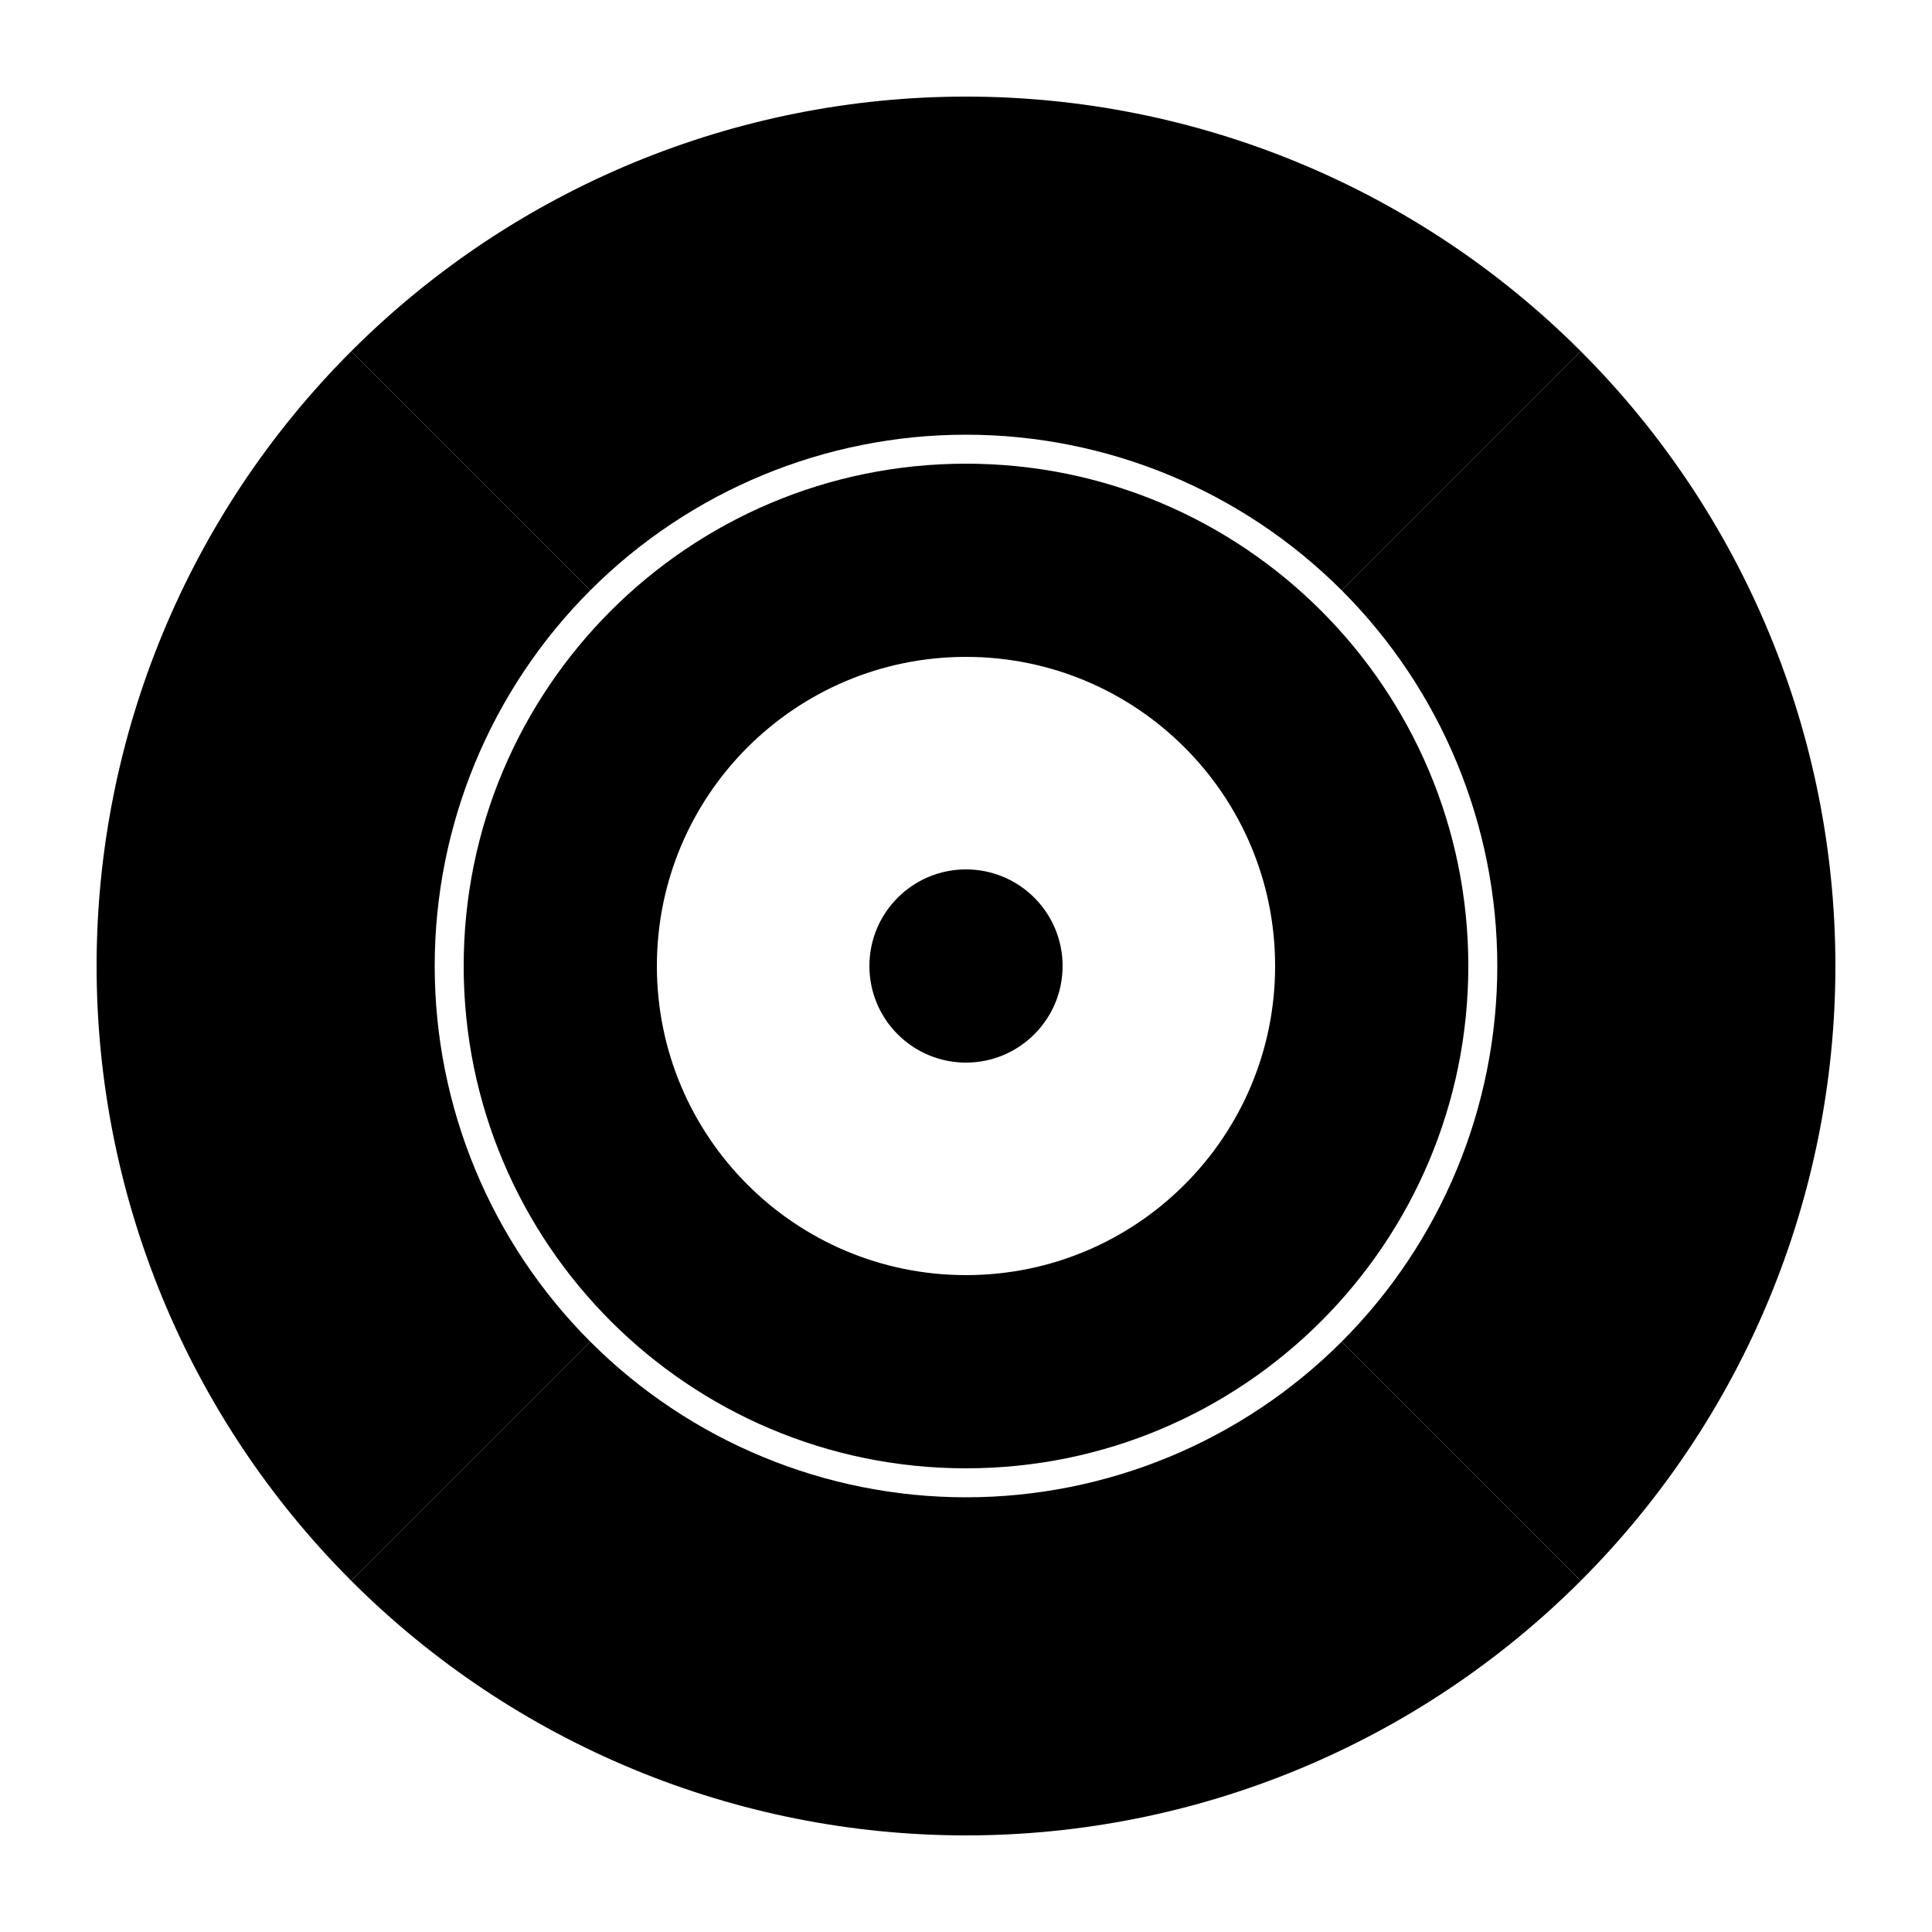
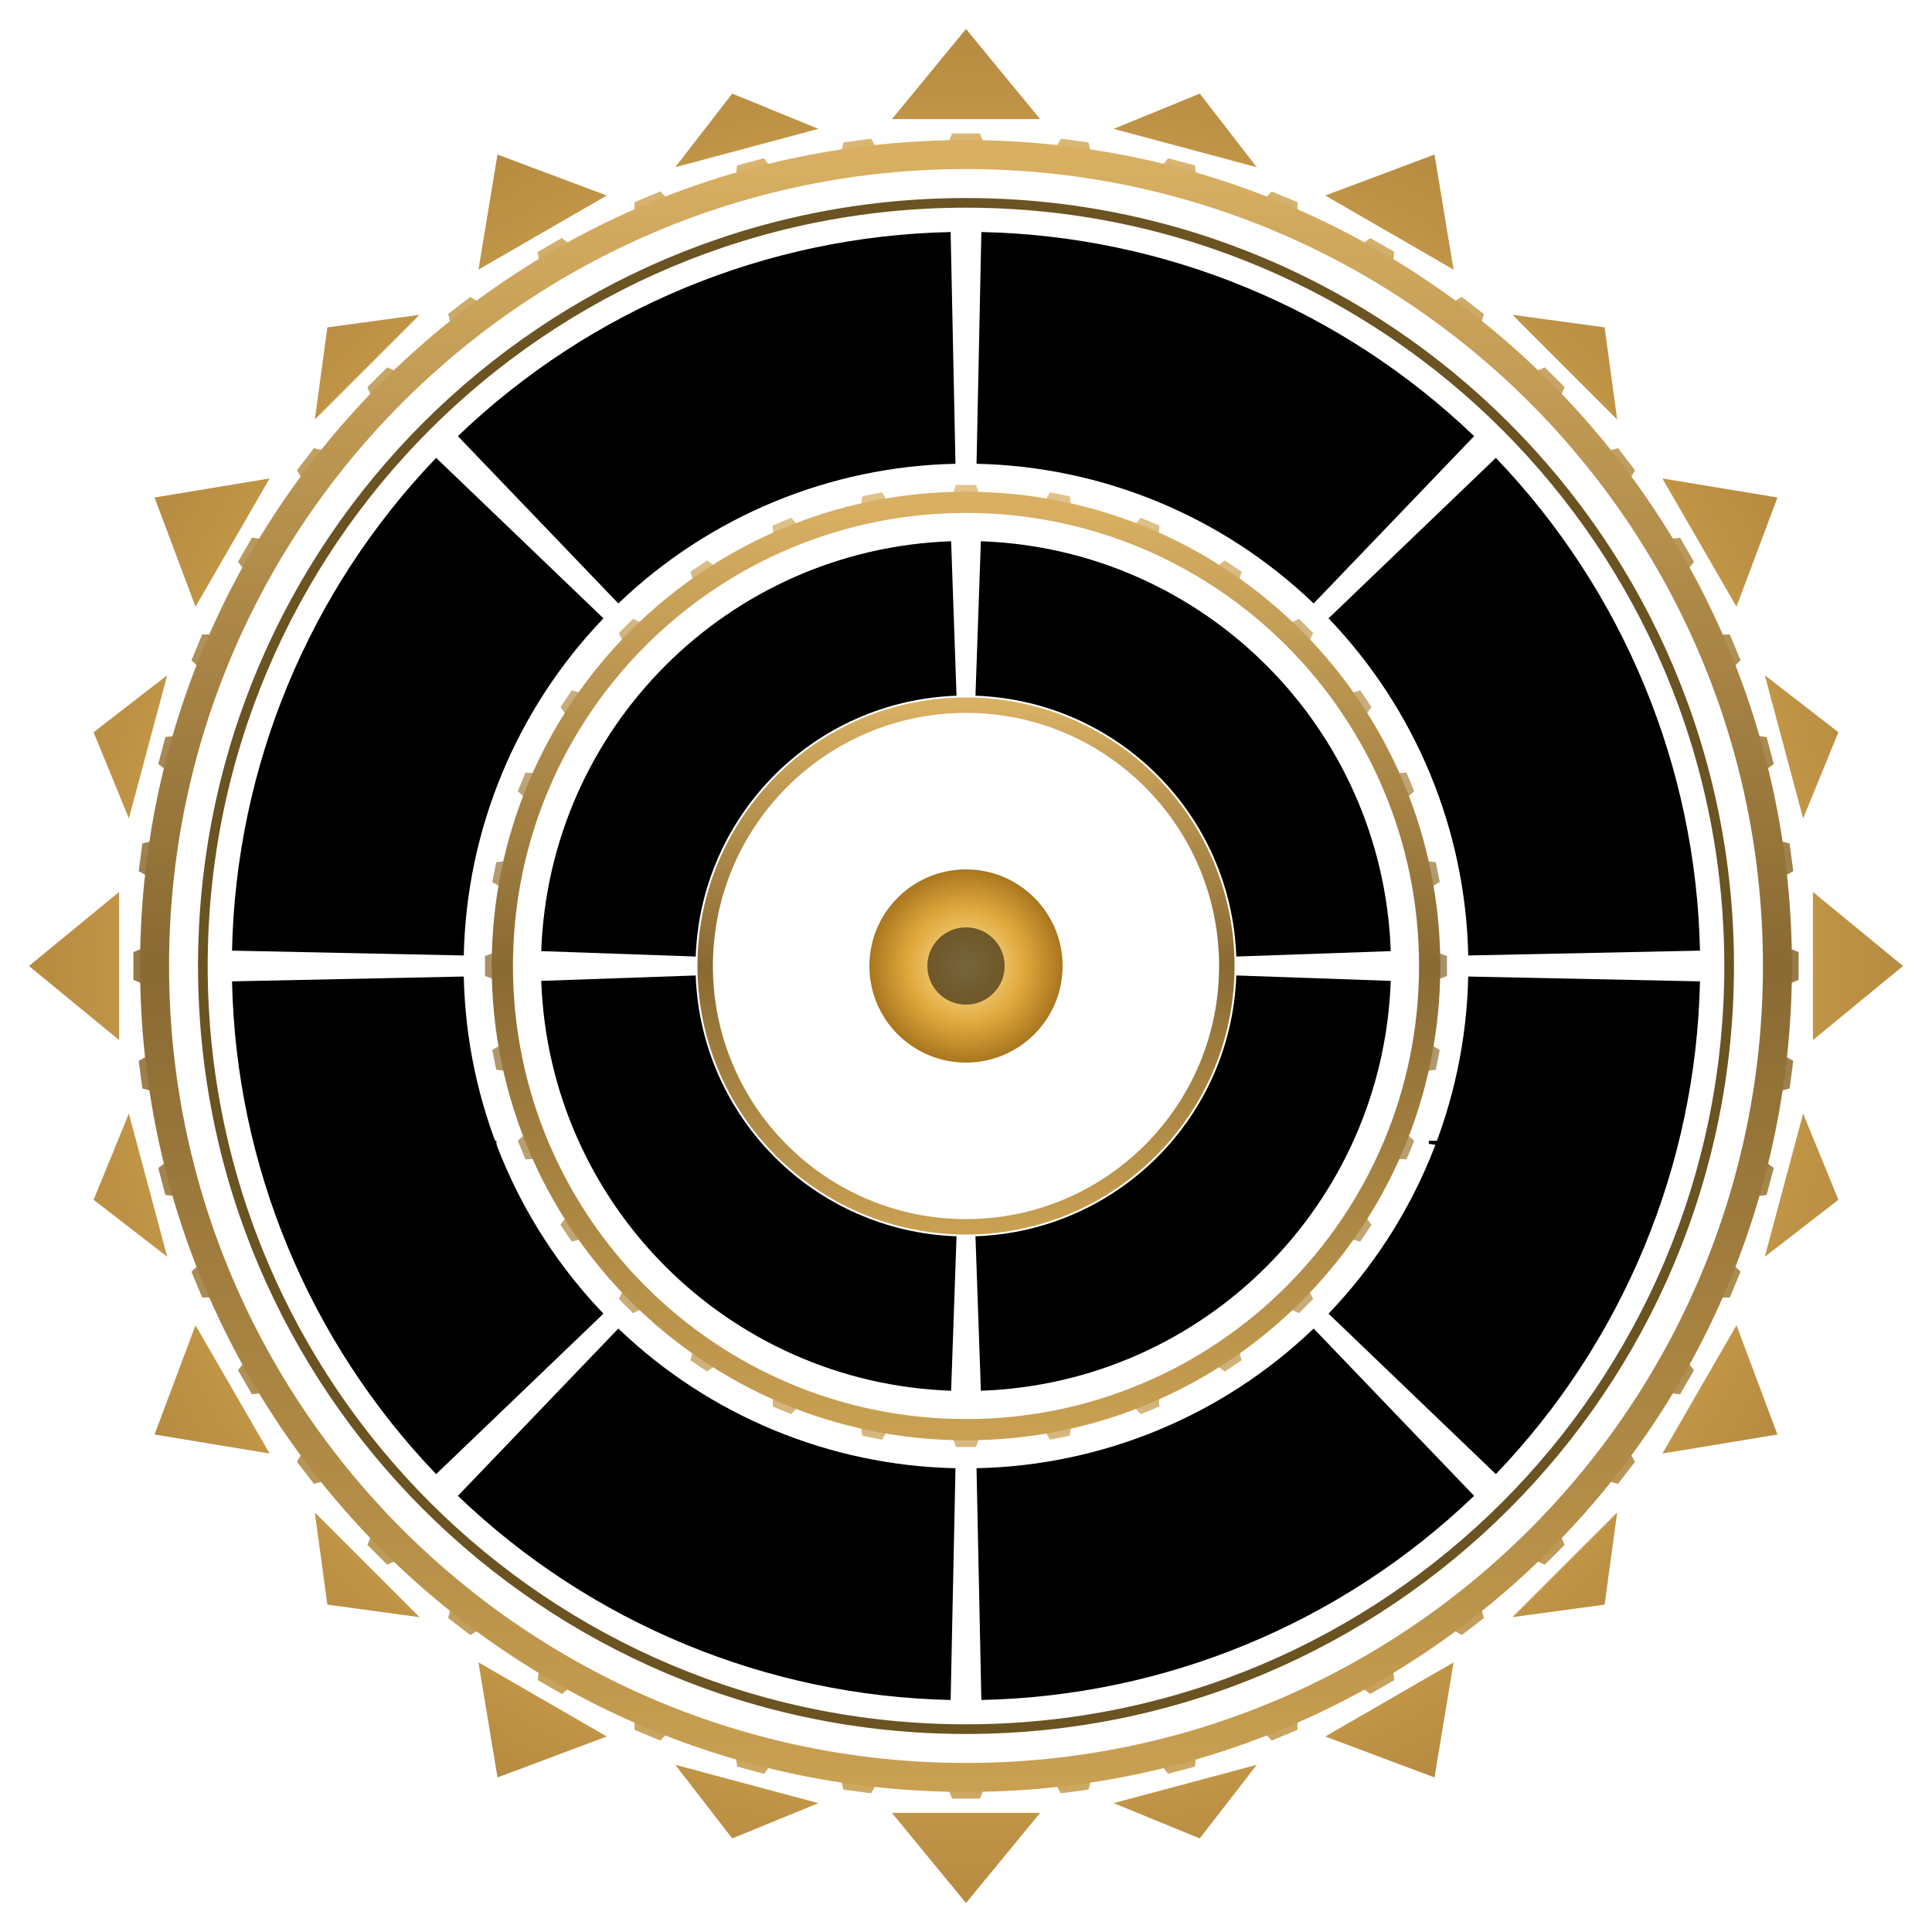
<svg xmlns="http://www.w3.org/2000/svg" viewBox="0 0 200 200" role="img" aria-labelledby="compass-titulo" id="compass-svg">
  <defs>
-     <pattern id="tex-activo" width="6" height="6" patternUnits="userSpaceOnUse" patternTransform="rotate(45)">
-       <line x1="0" y1="0" x2="0" y2="6" stroke="currentColor" stroke-width="2" opacity=".35" />
-     </pattern>
-     <pattern id="tex-bloqueado" width="5" height="5" patternUnits="userSpaceOnUse">
-       <circle cx="1.5" cy="1.5" r="1" fill="currentColor" opacity=".28" />
-     </pattern>
+     <linearGradient id="laton" x1="0" y1="0" x2="0" y2="1">
+       <stop offset="0" stop-color="#d9b063" />
+       <stop offset=".5" stop-color="#8a6a33" />
+       <stop offset="1" stop-color="#c9a052" />
+     </linearGradient>
+     <radialGradient id="sol" cx=".5" cy=".5" r=".5">
+       <stop offset="0" stop-color="#ffe9a8" />
+       <stop offset=".6" stop-color="#e0a83c" />
+       <stop offset="1" stop-color="#a9761f" />
+     </radialGradient>
+     <linearGradient id="gema-oro" x1="0" y1="0" x2="1" y2="1">
+       <stop offset="0" stop-color="#ffe08a" />
+       <stop offset=".55" stop-color="#e8b13f" />
+       <stop offset="1" stop-color="#9c6f1c" />
+     </linearGradient>
+     <linearGradient id="gema-violeta" x1="0" y1="0" x2="1" y2="1">
+       <stop offset="0" stop-color="#d9c9ff" />
+       <stop offset=".5" stop-color="#8b6ff0" />
+       <stop offset="1" stop-color="#4b3399" />
+     </linearGradient>
+     <linearGradient id="gema-verde" x1="0" y1="0" x2="1" y2="1">
+       <stop offset="0" stop-color="#b8f0c8" />
+       <stop offset=".5" stop-color="#3fa86a" />
+       <stop offset="1" stop-color="#1c5c39" />
+     </linearGradient>
+     <linearGradient id="pizarra" x1="0" y1="0" x2="1" y2="1">
+       <stop offset="0" stop-color="#4a5060" />
+       <stop offset=".5" stop-color="#333846" />
+       <stop offset="1" stop-color="#232733" />
+     </linearGradient>
+     <filter id="brillo" x="-40%" y="-40%" width="180%" height="180%">
+       <feGaussianBlur stdDeviation="2.4" result="b" />
+       <feMerge>
+         <feMergeNode in="b" />
+         <feMergeNode in="SourceGraphic" />
+       </feMerge>
+     </filter>
  </defs>
+   <g id="armadura">
+     <path id="corona" d="M92.33,12.33 L100.00,3.00 L107.67,12.33 Z M115.28,13.34 L124.20,9.69 L130.10,17.31 Z M137.19,20.24 L148.50,16.00 L150.47,27.91 Z M156.57,32.59 L166.11,33.89 L167.41,43.43 Z M172.09,49.53 L184.00,51.50 L179.76,62.81 Z M182.69,69.90 L190.31,75.80 L186.66,84.72 Z M187.67,92.33 L197.00,100.00 L187.67,107.67 Z M186.66,115.28 L190.31,124.20 L182.69,130.10 Z M179.76,137.19 L184.00,148.50 L172.09,150.47 Z M167.41,156.57 L166.11,166.11 L156.57,167.41 Z M150.47,172.09 L148.50,184.00 L137.19,179.76 Z M130.10,182.69 L124.20,190.31 L115.28,186.66 Z M107.67,187.67 L100.00,197.00 L92.33,187.67 Z M84.72,186.66 L75.80,190.31 L69.90,182.69 Z M62.81,179.76 L51.50,184.00 L49.53,172.09 Z M43.43,167.41 L33.89,166.11 L32.59,156.57 Z M27.91,150.47 L16.00,148.50 L20.24,137.19 Z M17.31,130.10 L9.69,124.20 L13.34,115.28 Z M12.33,107.67 L3.00,100.00 L12.33,92.33 Z M13.34,84.72 L9.69,75.80 L17.31,69.90 Z M20.24,62.81 L16.00,51.50 L27.91,49.53 Z M32.59,43.43 L33.89,33.89 L43.43,32.59 Z M49.53,27.91 L51.50,16.00 L62.81,20.24 Z M69.90,17.31 L75.80,9.69 L84.72,13.34 Z" fill="url(#sol)" opacity=".85" />
+     <path d="M97.65,16.03 L98.56,13.81 L101.44,13.81 L102.35,16.03 Z M108.63,16.44 L109.82,14.36 L112.68,14.74 L113.29,17.06 Z M119.47,18.29 L120.91,16.38 L123.70,17.12 L124.00,19.50 Z M129.97,21.53 L131.65,19.82 L134.32,20.93 L134.30,23.32 Z M139.95,26.11 L141.84,24.64 L144.34,26.08 L144.01,28.45 Z M149.26,31.96 L151.32,30.74 L153.61,32.50 L152.98,34.81 Z M157.72,38.97 L159.92,38.03 L161.97,40.08 L161.03,42.28 Z M165.19,47.02 L167.50,46.39 L169.26,48.68 L168.04,50.74 Z M171.55,55.99 L173.92,55.66 L175.36,58.16 L173.89,60.05 Z M176.68,65.70 L179.07,65.68 L180.18,68.35 L178.47,70.03 Z M180.50,76.00 L182.88,76.30 L183.62,79.09 L181.71,80.53 Z M182.94,86.71 L185.26,87.32 L185.64,90.18 L183.56,91.37 Z M183.97,97.65 L186.19,98.56 L186.19,101.44 L183.97,102.35 Z M183.56,108.63 L185.64,109.82 L185.26,112.68 L182.94,113.29 Z M181.71,119.47 L183.62,120.91 L182.88,123.70 L180.50,124.00 Z M178.47,129.97 L180.18,131.65 L179.07,134.32 L176.68,134.30 Z M173.89,139.95 L175.36,141.84 L173.92,144.34 L171.55,144.01 Z M168.04,149.26 L169.26,151.32 L167.50,153.61 L165.19,152.98 Z M161.03,157.72 L161.97,159.92 L159.92,161.97 L157.72,161.03 Z M152.98,165.19 L153.61,167.50 L151.32,169.26 L149.26,168.04 Z M144.01,171.55 L144.34,173.92 L141.84,175.36 L139.95,173.89 Z M134.30,176.68 L134.32,179.07 L131.65,180.18 L129.97,178.47 Z M124.00,180.50 L123.70,182.88 L120.91,183.62 L119.47,181.71 Z M113.29,182.94 L112.68,185.26 L109.82,185.64 L108.63,183.56 Z M102.35,183.97 L101.44,186.19 L98.56,186.19 L97.65,183.97 Z M91.37,183.56 L90.18,185.64 L87.32,185.26 L86.71,182.94 Z M80.53,181.71 L79.09,183.62 L76.30,182.88 L76.00,180.50 Z M70.03,178.47 L68.35,180.18 L65.68,179.07 L65.70,176.68 Z M60.05,173.89 L58.16,175.36 L55.66,173.92 L55.99,171.55 Z M50.74,168.04 L48.68,169.26 L46.39,167.50 L47.02,165.19 Z M42.28,161.03 L40.08,161.97 L38.03,159.92 L38.97,157.72 Z M34.81,152.98 L32.50,153.61 L30.74,151.32 L31.96,149.26 Z M28.45,144.01 L26.08,144.34 L24.64,141.84 L26.11,139.95 Z M23.32,134.30 L20.93,134.32 L19.82,131.65 L21.53,129.97 Z M19.50,124.00 L17.12,123.70 L16.38,120.91 L18.29,119.47 Z M17.06,113.29 L14.74,112.68 L14.36,109.82 L16.44,108.63 Z M16.03,102.35 L13.81,101.44 L13.81,98.56 L16.03,97.65 Z M16.44,91.37 L14.36,90.18 L14.74,87.32 L17.06,86.71 Z M18.29,80.53 L16.38,79.09 L17.12,76.30 L19.50,76.00 Z M21.53,70.03 L19.82,68.35 L20.93,65.68 L23.32,65.70 Z M26.11,60.05 L24.64,58.16 L26.08,55.66 L28.45,55.99 Z M31.96,50.74 L30.74,48.68 L32.50,46.39 L34.81,47.02 Z M38.97,42.28 L38.03,40.08 L40.08,38.03 L42.28,38.97 Z M47.02,34.81 L46.39,32.50 L48.68,30.74 L50.74,31.96 Z M55.99,28.45 L55.66,26.08 L58.16,24.64 L60.05,26.11 Z M65.70,23.32 L65.68,20.93 L68.35,19.82 L70.03,21.53 Z M76.00,19.50 L76.30,17.12 L79.09,16.38 L80.53,18.29 Z M86.71,17.06 L87.32,14.74 L90.18,14.36 L91.37,16.44 Z" fill="url(#laton)" opacity=".9" />
+     <circle cx="100" cy="100" r="84" fill="none" stroke="url(#laton)" stroke-width="3" />
+     <circle cx="100" cy="100" r="79" fill="none" stroke="#6b5322" stroke-width="1" />
+   </g>
  <g id="anillo-peldanos">
-     <path id="sector-m0" class="sector bloqueado" d="M100.00,10.00 A90,90 0 0,1 163.64,36.36 L138.89,61.11 A55,55 0 0,0 100.00,45.00 Z" />
-     <path id="sector-m1" class="sector bloqueado" d="M163.64,36.36 A90,90 0 0,1 190.00,100.00 L155.00,100.00 A55,55 0 0,0 138.89,61.11 Z" />
-     <path id="sector-m2" class="sector bloqueado" d="M190.00,100.00 A90,90 0 0,1 163.64,163.64 L138.89,138.89 A55,55 0 0,0 155.00,100.00 Z" />
-     <path id="sector-m3" class="sector bloqueado" d="M163.64,163.64 A90,90 0 0,1 100.00,190.00 L100.00,155.00 A55,55 0 0,0 138.89,138.89 Z" />
-     <path id="sector-m4" class="sector bloqueado" d="M100.00,190.00 A90,90 0 0,1 36.36,163.64 L61.11,138.89 A55,55 0 0,0 100.00,155.00 Z" />
-     <path id="sector-m5" class="sector bloqueado" d="M36.36,163.64 A90,90 0 0,1 10.00,100.00 L45.00,100.00 A55,55 0 0,0 61.11,138.89 Z" />
-     <path id="sector-m6" class="sector bloqueado" d="M10.00,100.00 A90,90 0 0,1 36.36,36.36 L61.11,61.11 A55,55 0 0,0 45.00,100.00 Z" />
-     <path id="sector-m7" class="sector bloqueado" d="M36.36,36.36 A90,90 0 0,1 100.00,10.00 L100.00,45.00 A55,55 0 0,0 61.11,61.11 Z" />
+     <path id="sector-m0" class="sector bloqueado" d="M101.59,24.02 A76,76 0 0,1 152.60,45.15 L135.99,62.47 A52,52 0 0,0 101.09,48.01 Z" />
+     <path id="sector-m1" class="sector bloqueado" d="M154.85,47.40 A76,76 0 0,1 175.98,98.41 L151.99,98.91 A52,52 0 0,0 137.53,64.01 Z" />
+     <path id="sector-m2" class="sector bloqueado" d="M175.98,101.59 A76,76 0 0,1 154.85,152.60 L137.53,135.99 A52,52 0 0,0 151.99,101.09 Z" />
+     <path id="sector-m3" class="sector bloqueado" d="M152.60,154.85 A76,76 0 0,1 101.59,175.98 L101.09,151.99 A52,52 0 0,0 135.99,137.53 Z" />
+     <path id="sector-m4" class="sector bloqueado" d="M98.41,175.98 A76,76 0 0,1 47.40,154.85 L64.01,137.53 A52,52 0 0,0 98.91,151.99 Z" />
+     <path id="sector-m5" class="sector bloqueado" d="M45.15,152.60 A76,76 0 0,1 24.02,101.59 L48.01,101.09 A52,52 0 0,0 62.47,135.99 Z" />
+     <path id="sector-m6" class="sector bloqueado" d="M24.02,98.41 A76,76 0 0,1 45.15,47.40 L62.47,64.01 A52,52 0 0,0 48.01,98.91 Z" />
+     <path id="sector-m7" class="sector bloqueado" d="M47.40,45.15 A76,76 0 0,1 98.41,24.02 L98.91,48.01 A52,52 0 0,0 64.01,62.47 Z" />
  </g>
+   <path d="M98.32,52.03 L98.96,50.21 L101.04,50.21 L101.68,52.03 Z M107.72,52.62 L108.69,50.96 L110.74,51.37 L111.00,53.28 Z M116.81,55.04 L118.09,53.60 L120.02,54.40 L119.91,56.32 Z M125.26,59.18 L126.79,58.02 L128.53,59.18 L128.04,61.04 Z M132.74,64.90 L134.47,64.06 L135.94,65.53 L135.10,67.26 Z M138.96,71.96 L140.82,71.47 L141.98,73.21 L140.82,74.74 Z M143.68,80.09 L145.60,79.98 L146.40,81.91 L144.96,83.19 Z M146.72,89.00 L148.63,89.26 L149.04,91.31 L147.38,92.28 Z M147.97,98.32 L149.79,98.96 L149.79,101.04 L147.97,101.68 Z M147.38,107.72 L149.04,108.69 L148.63,110.74 L146.72,111.00 Z M144.96,116.81 L146.40,118.09 L145.60,120.02 L143.68,119.91 Z M140.82,125.26 L141.98,126.79 L140.82,128.53 L138.96,128.04 Z M135.10,132.74 L135.94,134.47 L134.47,135.94 L132.74,135.10 Z M128.04,138.96 L128.53,140.82 L126.79,141.98 L125.26,140.82 Z M119.91,143.68 L120.02,145.60 L118.09,146.40 L116.81,144.96 Z M111.00,146.72 L110.74,148.63 L108.69,149.04 L107.72,147.38 Z M101.68,147.97 L101.04,149.79 L98.96,149.79 L98.32,147.97 Z M92.28,147.38 L91.31,149.04 L89.26,148.63 L89.00,146.72 Z M83.19,144.96 L81.91,146.40 L79.98,145.60 L80.09,143.68 Z M74.74,140.82 L73.21,141.98 L71.47,140.82 L71.96,138.96 Z M67.26,135.10 L65.53,135.94 L64.06,134.47 L64.90,132.74 Z M61.04,128.04 L59.18,128.53 L58.02,126.79 L59.18,125.26 Z M56.32,119.91 L54.40,120.02 L53.60,118.09 L55.04,116.81 Z M53.28,111.00 L51.37,110.74 L50.96,108.69 L52.62,107.72 Z M52.03,101.68 L50.21,101.04 L50.21,98.96 L52.03,98.32 Z M52.62,92.28 L50.96,91.31 L51.37,89.26 L53.28,89.00 Z M55.04,83.19 L53.60,81.91 L54.40,79.98 L56.32,80.09 Z M59.18,74.74 L58.02,73.21 L59.18,71.47 L61.04,71.96 Z M64.90,67.26 L64.06,65.53 L65.53,64.06 L67.26,64.90 Z M71.96,61.04 L71.47,59.18 L73.21,58.02 L74.74,59.18 Z M80.09,56.32 L79.98,54.40 L81.91,53.60 L83.19,55.04 Z M89.00,53.28 L89.26,51.37 L91.31,50.96 L92.28,52.62 Z" fill="url(#laton)" opacity=".75" />
+   <circle cx="100" cy="100" r="48" fill="none" stroke="url(#laton)" stroke-width="2.2" />
  <g id="anillo-detalle" class="oculto">
-     <path id="sector-d0" class="sector detalle bloqueado" d="M100.00,48.00 A52,52 0 0,1 152.00,100.00 L132.00,100.00 A32,32 0 0,0 100.00,68.00 Z" />
-     <path id="sector-d1" class="sector detalle bloqueado" d="M152.00,100.00 A52,52 0 0,1 100.00,152.00 L100.00,132.00 A32,32 0 0,0 132.00,100.00 Z" />
-     <path id="sector-d2" class="sector detalle bloqueado" d="M100.00,152.00 A52,52 0 0,1 48.00,100.00 L68.00,100.00 A32,32 0 0,0 100.00,132.00 Z" />
-     <path id="sector-d3" class="sector detalle bloqueado" d="M48.00,100.00 A52,52 0 0,1 100.00,48.00 L100.00,68.00 A32,32 0 0,0 68.00,100.00 Z" />
+     <path id="sector-d0" class="sector detalle bloqueado" d="M101.54,56.03 A44,44 0 0,1 143.97,98.46 L127.98,99.02 A28,28 0 0,0 100.98,72.02 Z" />
+     <path id="sector-d1" class="sector detalle bloqueado" d="M143.97,101.54 A44,44 0 0,1 101.54,143.97 L100.98,127.98 A28,28 0 0,0 127.98,100.98 Z" />
+     <path id="sector-d2" class="sector detalle bloqueado" d="M98.46,143.97 A44,44 0 0,1 56.03,101.54 L72.02,100.98 A28,28 0 0,0 99.02,127.98 Z" />
+     <path id="sector-d3" class="sector detalle bloqueado" d="M56.03,98.46 A44,44 0 0,1 98.46,56.03 L99.02,72.02 A28,28 0 0,0 72.02,99.02 Z" />
+   </g>
+   <circle cx="100" cy="100" r="27" fill="none" stroke="url(#laton)" stroke-width="1.6" />
+   <g id="simbolos">
+     <text class="simbolo" x="127.0" y="34.9" font-size="7.5" text-anchor="middle" dominant-baseline="middle">◆</text>
+     <text class="simbolo" x="165.1" y="73.0" font-size="5.2" text-anchor="middle" dominant-baseline="middle">&lt;/&gt;</text>
+     <text class="simbolo" x="165.1" y="127.0" font-size="7.5" text-anchor="middle" dominant-baseline="middle">≈</text>
+     <text class="simbolo" x="127.0" y="165.1" font-size="7.5" text-anchor="middle" dominant-baseline="middle">⌂</text>
+     <text class="simbolo" x="73.0" y="165.1" font-size="5.2" text-anchor="middle" dominant-baseline="middle">((•))</text>
+     <text class="simbolo" x="34.9" y="127.0" font-size="7.5" text-anchor="middle" dominant-baseline="middle">∞</text>
+     <text class="simbolo" x="34.9" y="73.0" font-size="7.5" text-anchor="middle" dominant-baseline="middle">▣</text>
+     <text class="simbolo" x="73.0" y="34.9" font-size="7.5" text-anchor="middle" dominant-baseline="middle">⊕</text>
  </g>
  <g id="etiquetas">
-     <text class="etiqueta" x="127.7" y="33.0" text-anchor="middle" dominant-baseline="middle">M0</text>
-     <text class="etiqueta" x="167.0" y="72.3" text-anchor="middle" dominant-baseline="middle">M1</text>
-     <text class="etiqueta" x="167.0" y="127.7" text-anchor="middle" dominant-baseline="middle">M2</text>
-     <text class="etiqueta" x="127.7" y="167.0" text-anchor="middle" dominant-baseline="middle">M3</text>
-     <text class="etiqueta" x="72.3" y="167.0" text-anchor="middle" dominant-baseline="middle">M4</text>
-     <text class="etiqueta" x="33.0" y="127.7" text-anchor="middle" dominant-baseline="middle">M5</text>
-     <text class="etiqueta" x="33.0" y="72.3" text-anchor="middle" dominant-baseline="middle">M6</text>
-     <text class="etiqueta" x="72.3" y="33.0" text-anchor="middle" dominant-baseline="middle">M7</text>
+     <text class="etiqueta" x="123.2" y="44.1" text-anchor="middle" dominant-baseline="middle">M0</text>
+     <text class="etiqueta" x="155.9" y="76.8" text-anchor="middle" dominant-baseline="middle">M1</text>
+     <text class="etiqueta" x="155.9" y="123.2" text-anchor="middle" dominant-baseline="middle">M2</text>
+     <text class="etiqueta" x="123.2" y="155.9" text-anchor="middle" dominant-baseline="middle">M3</text>
+     <text class="etiqueta" x="76.8" y="155.9" text-anchor="middle" dominant-baseline="middle">M4</text>
+     <text class="etiqueta" x="44.1" y="123.2" text-anchor="middle" dominant-baseline="middle">M5</text>
+     <text class="etiqueta" x="44.1" y="76.8" text-anchor="middle" dominant-baseline="middle">M6</text>
+     <text class="etiqueta" x="76.8" y="44.1" text-anchor="middle" dominant-baseline="middle">M7</text>
  </g>
-   <circle id="nucleo" cx="100" cy="100" r="10" />
-   <line id="aguja" x1="100" y1="100" x2="100" y2="70" stroke-linecap="round" />
  <g id="ticks" />
-   <text id="eta" x="100" y="188" text-anchor="middle" />
+   <circle id="nucleo" cx="100" cy="100" r="10" fill="url(#sol)" />
+   <circle cx="100" cy="100" r="4" fill="#3a2c10" opacity=".7" />
+   <line id="aguja" x1="100" y1="100" x2="100" y2="72" stroke-linecap="round" />
+   <text id="eta" x="100" y="196" text-anchor="middle" />
</svg>
